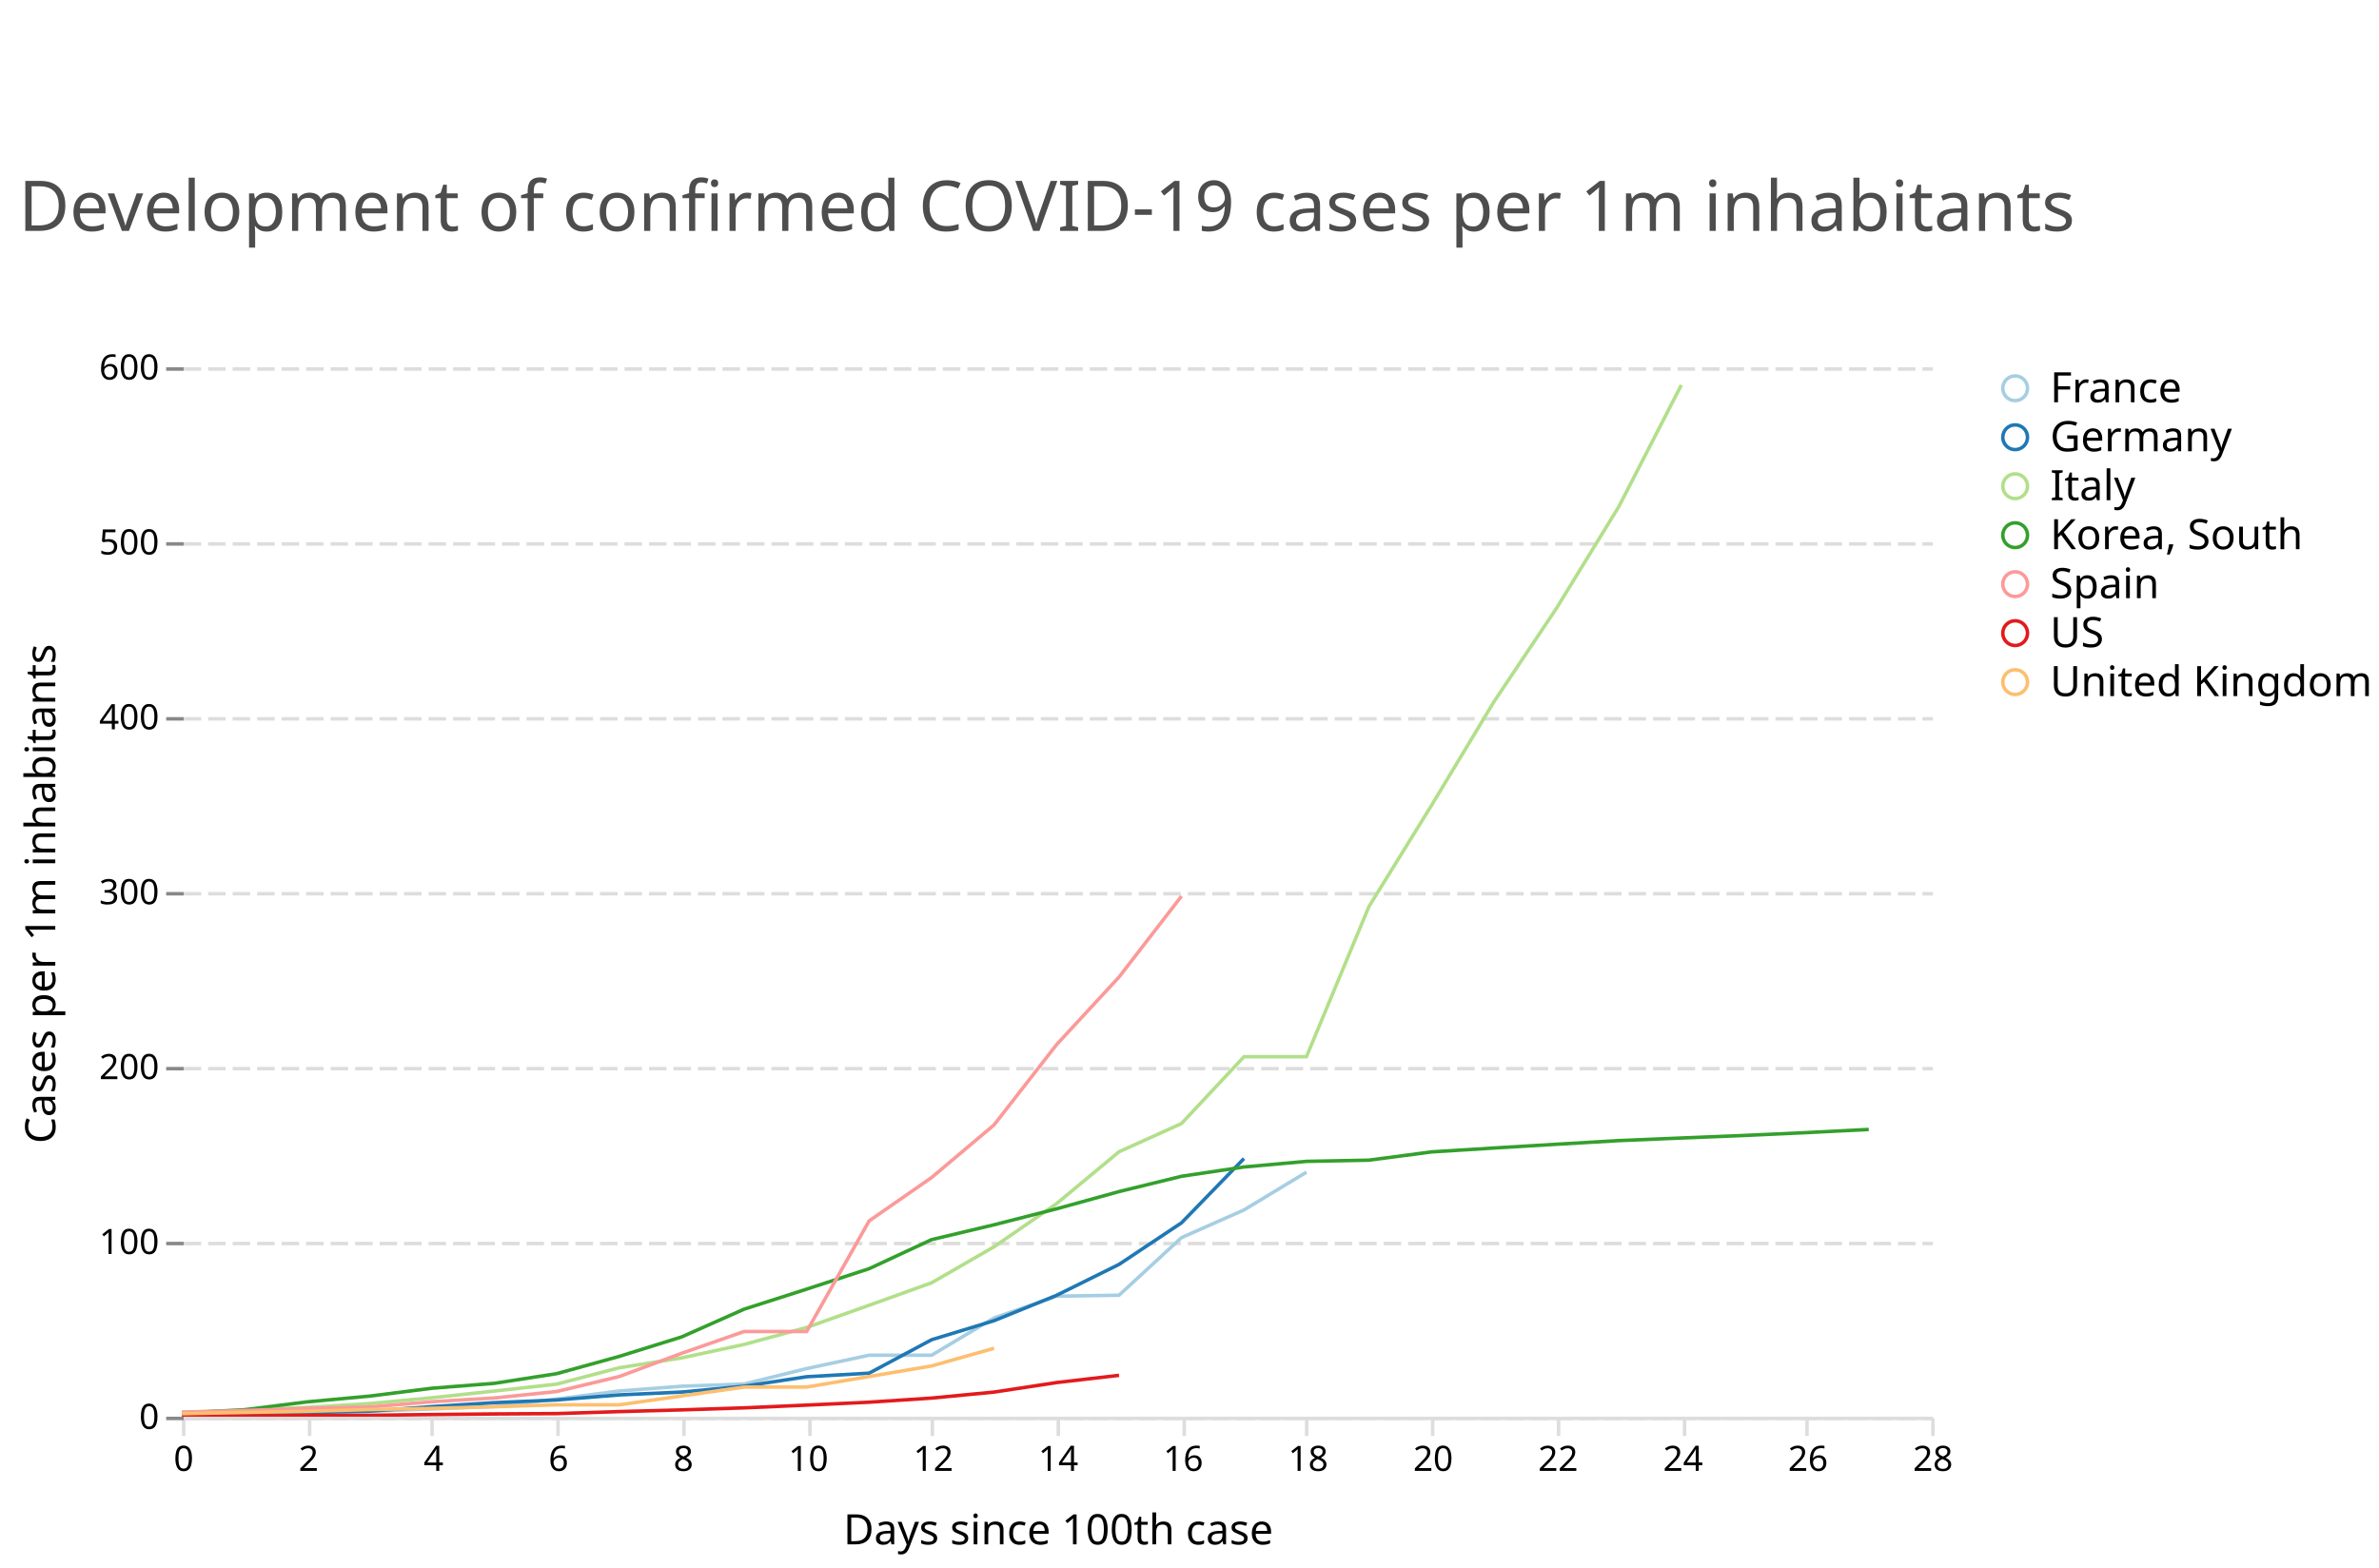
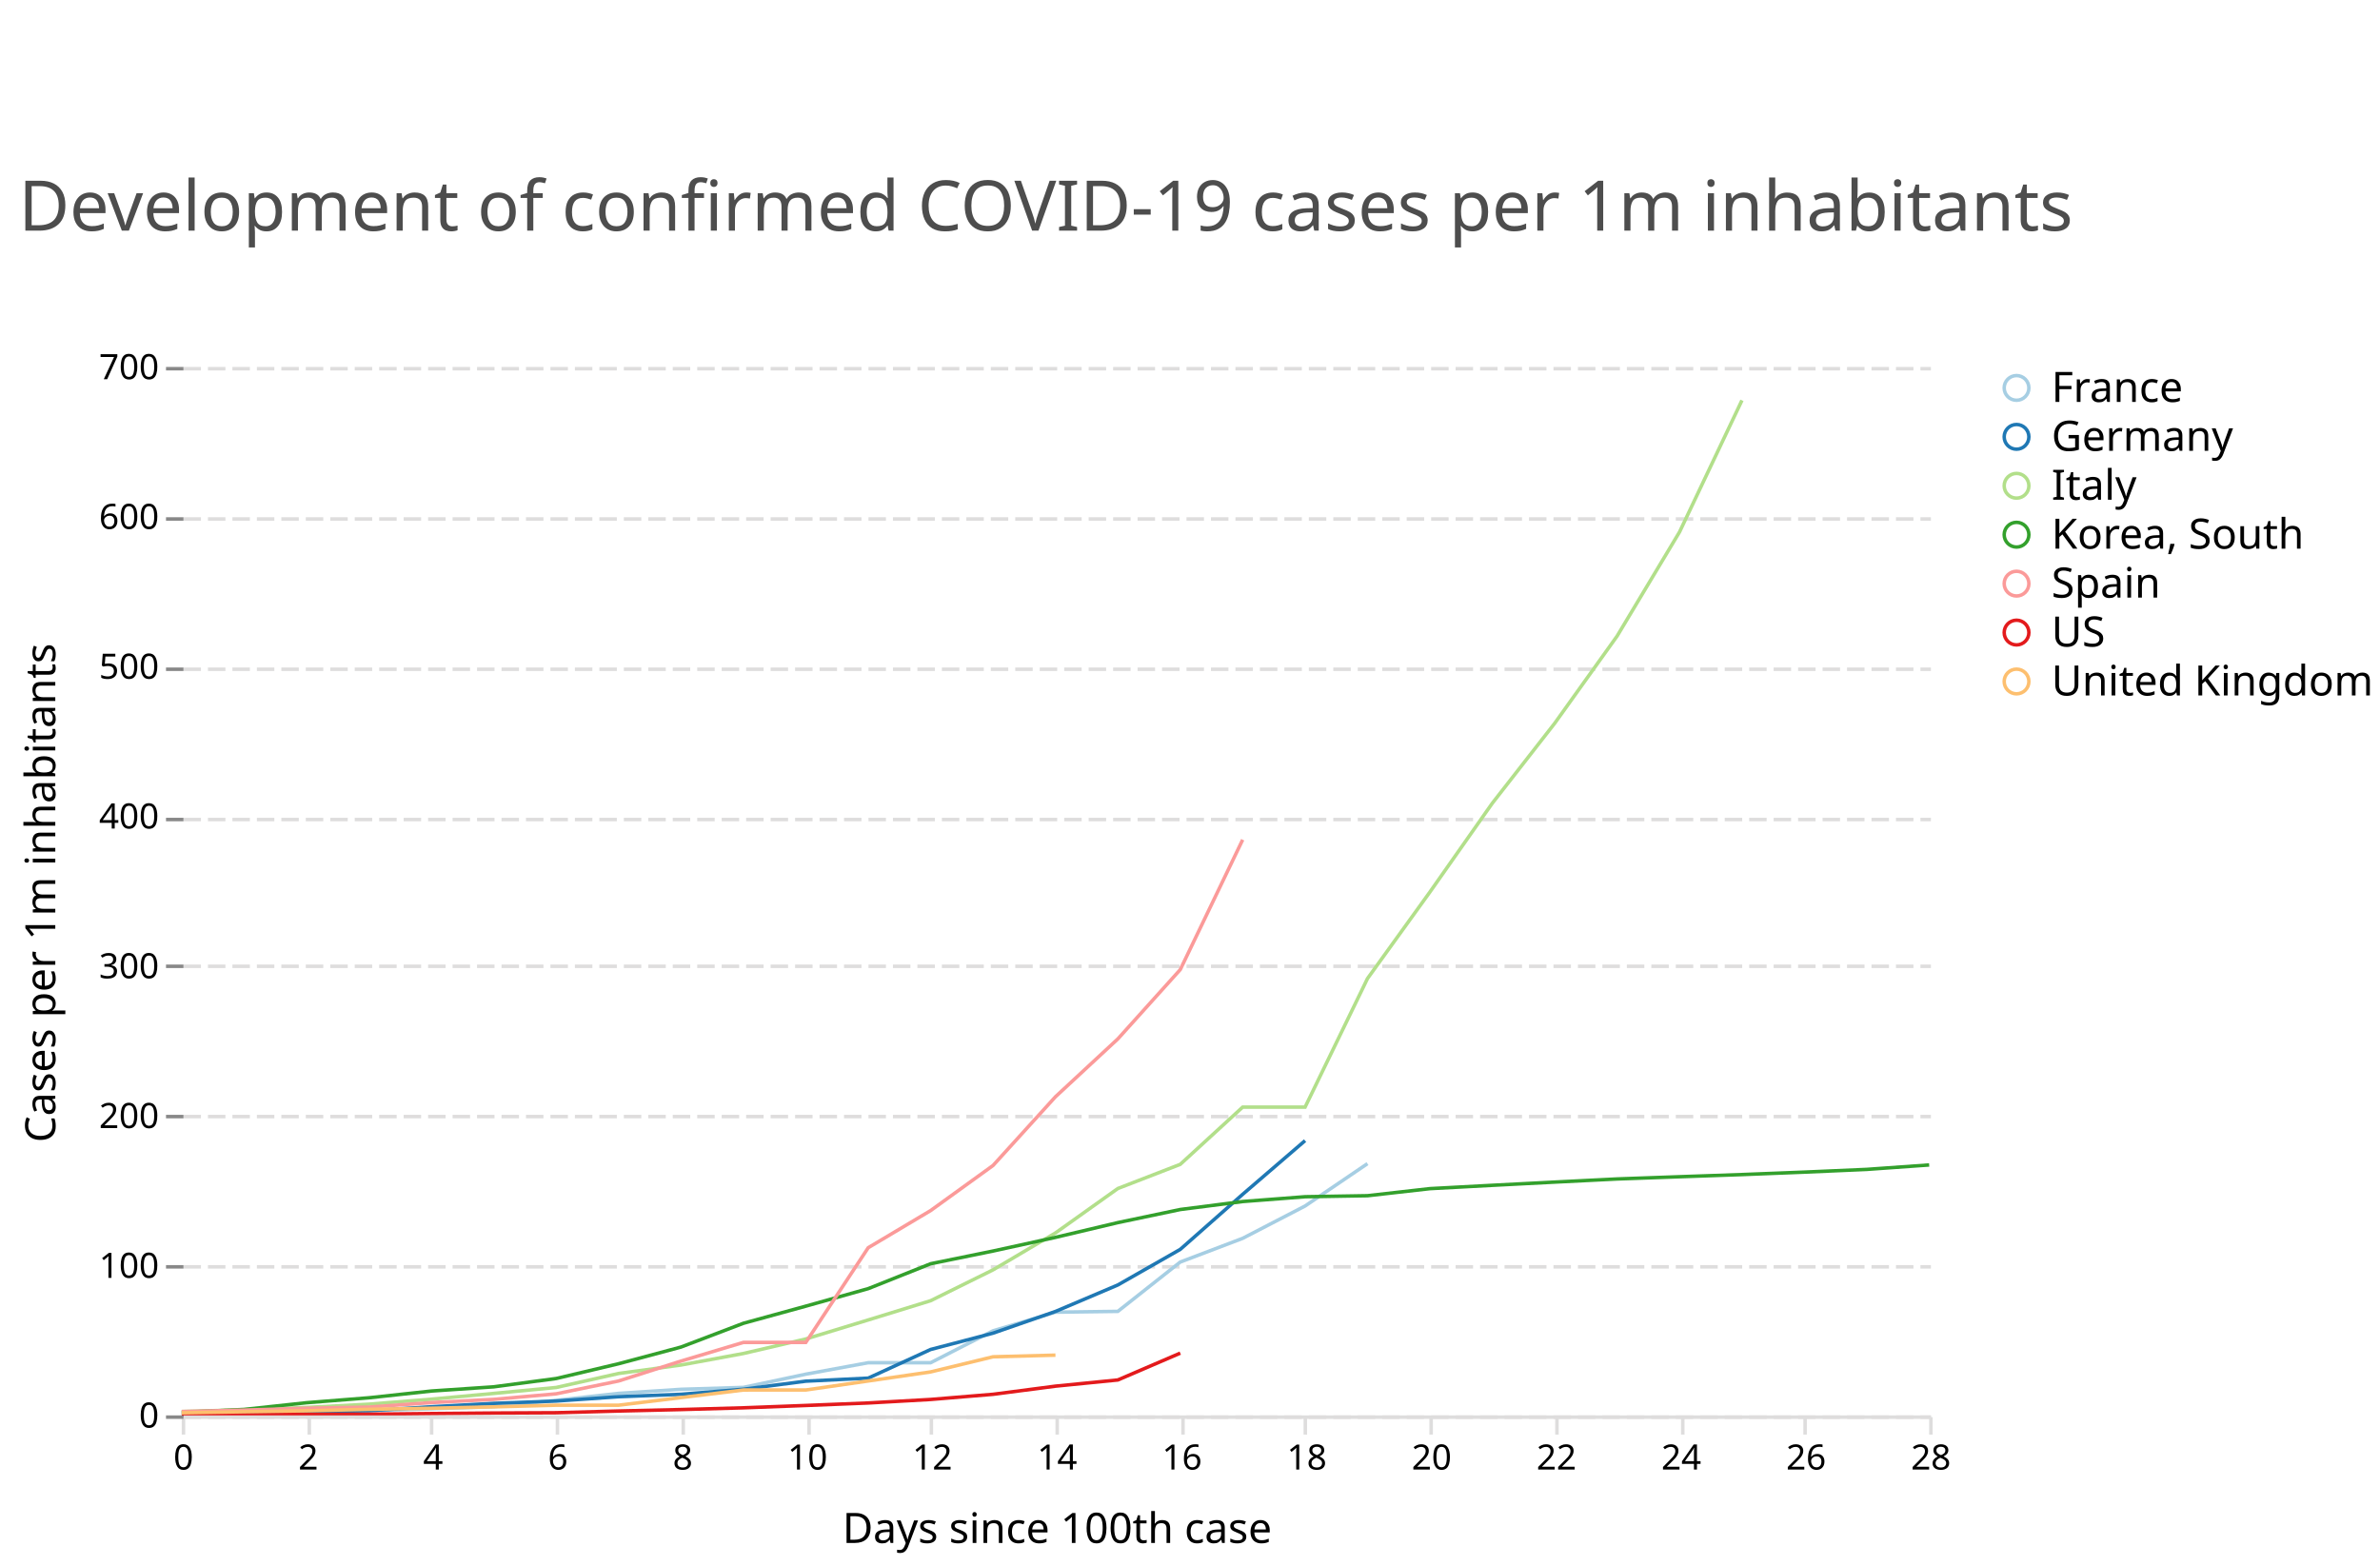
- <svg xmlns="http://www.w3.org/2000/svg" class="marks" width="680" height="448" viewBox="0 0 680 448" version="1.1">
+ <svg xmlns="http://www.w3.org/2000/svg" class="marks" width="1021.5" height="672" viewBox="0 0 681 448" version="1.1">
  <g transform="translate(52,105)">
    <g class="mark-group role-frame root">
      <g transform="translate(0,0)">
        <path class="background" d="M0,0h500v300h-500Z" style="fill: none; stroke: #ddd; stroke-width: 0;" />
        <g>
          <g class="mark-group role-axis">
            <g transform="translate(0.5,0.5)">
              <path class="background" d="M0,0h0v0h0Z" style="pointer-events: none; fill: none;" />
              <g>
                <g class="mark-rule role-axis-grid" style="pointer-events: none;">
                  <line transform="translate(0,300)" x2="500" y2="0" style="fill: none; stroke: #DEDDDD; stroke-width: 1; stroke-dasharray: 5,2; opacity: 1;" />
-                   <line transform="translate(0,250)" x2="500" y2="0" style="fill: none; stroke: #DEDDDD; stroke-width: 1; stroke-dasharray: 5,2; opacity: 1;" />
-                   <line transform="translate(0,200)" x2="500" y2="0" style="fill: none; stroke: #DEDDDD; stroke-width: 1; stroke-dasharray: 5,2; opacity: 1;" />
-                   <line transform="translate(0,150)" x2="500" y2="0" style="fill: none; stroke: #DEDDDD; stroke-width: 1; stroke-dasharray: 5,2; opacity: 1;" />
-                   <line transform="translate(0,100)" x2="500" y2="0" style="fill: none; stroke: #DEDDDD; stroke-width: 1; stroke-dasharray: 5,2; opacity: 1;" />
-                   <line transform="translate(0,50)" x2="500" y2="0" style="fill: none; stroke: #DEDDDD; stroke-width: 1; stroke-dasharray: 5,2; opacity: 1;" />
+                   <line transform="translate(0,257)" x2="500" y2="0" style="fill: none; stroke: #DEDDDD; stroke-width: 1; stroke-dasharray: 5,2; opacity: 1;" />
+                   <line transform="translate(0,214)" x2="500" y2="0" style="fill: none; stroke: #DEDDDD; stroke-width: 1; stroke-dasharray: 5,2; opacity: 1;" />
+                   <line transform="translate(0,171)" x2="500" y2="0" style="fill: none; stroke: #DEDDDD; stroke-width: 1; stroke-dasharray: 5,2; opacity: 1;" />
+                   <line transform="translate(0,129)" x2="500" y2="0" style="fill: none; stroke: #DEDDDD; stroke-width: 1; stroke-dasharray: 5,2; opacity: 1;" />
+                   <line transform="translate(0,86)" x2="500" y2="0" style="fill: none; stroke: #DEDDDD; stroke-width: 1; stroke-dasharray: 5,2; opacity: 1;" />
+                   <line transform="translate(0,43)" x2="500" y2="0" style="fill: none; stroke: #DEDDDD; stroke-width: 1; stroke-dasharray: 5,2; opacity: 1;" />
                  <line transform="translate(0,0)" x2="500" y2="0" style="fill: none; stroke: #DEDDDD; stroke-width: 1; stroke-dasharray: 5,2; opacity: 1;" />
                </g>
              </g>
              <path class="foreground" d="" style="pointer-events: none; display: none; fill: none;" />
            </g>
          </g>
          <g class="mark-group role-scope pathgroup">
            <g transform="translate(0,0)">
              <path class="background" d="M0,0h500v300h-500Z" style="fill: none;" />
              <g>
                <g class="mark-line role-mark marks">
-                   <path d="M0,299.232L17.857,299.002L35.714,298.534L53.571,298.434L71.429,297.789L89.286,297.083L107.143,294.964L125,292.653L142.857,291.294L160.714,290.657L178.571,286.243L196.429,282.42L214.286,282.42L232.143,271.764L250,265.553L267.857,265.277L285.714,248.81L303.571,240.895L321.429,230.101" style="fill: none; stroke: #a6cee3; stroke-width: 1;" />
-                 </g>
-               </g>
-               <path class="foreground" d="" style="display: none; fill: none;" />
-             </g>
-             <g transform="translate(0,0)">
-               <path class="background" d="M0,0h500v300h-500Z" style="fill: none;" />
-               <g>
-                 <g class="mark-line role-mark marks">
-                   <path d="M0,299.222L17.857,299.048L35.714,298.827L53.571,298.431L71.429,297.114L89.286,295.989L107.143,295.217L125,293.774L142.857,292.96L160.714,291.277L178.571,288.577L196.429,287.559L214.286,277.999L232.143,272.551L250,265.306L267.857,256.464L285.714,244.58L303.571,226.201" style="fill: none; stroke: #1f78b4; stroke-width: 1;" />
-                 </g>
-               </g>
-               <path class="foreground" d="" style="display: none; fill: none;" />
-             </g>
-             <g transform="translate(0,0)">
-               <path class="background" d="M0,0h500v300h-500Z" style="fill: none;" />
-               <g>
-                 <g class="mark-line role-mark marks">
-                   <path d="M0,298.72L17.857,298.109L35.714,297.341L53.571,296.259L71.429,294.591L89.286,292.667L107.143,290.685L125,286.012L142.857,283.187L160.714,279.339L178.571,274.492L196.429,268.142L214.286,261.718L232.143,251.42L250,239.1L267.857,224.261L285.714,216.193L303.571,197.093L321.429,197.093L339.286,154.17L357.143,125.293L375,95.648L392.857,68.952L410.714,39.835L428.571,5.095" style="fill: none; stroke: #b2df8a; stroke-width: 1;" />
-                 </g>
-               </g>
-               <path class="foreground" d="" style="display: none; fill: none;" />
-             </g>
-             <g transform="translate(0,0)">
-               <path class="background" d="M0,0h500v300h-500Z" style="fill: none;" />
-               <g>
-                 <g class="mark-line role-mark marks">
-                   <path d="M0,298.985L17.857,298.009L35.714,295.774L53.571,294.124L71.429,291.869L89.286,290.464L107.143,287.692L125,282.762L142.857,277.189L160.714,269.253L178.571,263.534L196.429,257.687L214.286,249.38L232.143,245.135L250,240.576L267.857,235.647L285.714,231.274L303.571,228.61L321.429,227.009L339.286,226.667L357.143,224.305L375,223.192L392.857,222.119L410.714,221.074L428.571,220.332L446.429,219.61L464.286,218.79L482.143,217.882" style="fill: none; stroke: #33a02c; stroke-width: 1;" />
-                 </g>
-               </g>
-               <path class="foreground" d="" style="display: none; fill: none;" />
-             </g>
-             <g transform="translate(0,0)">
-               <path class="background" d="M0,0h500v300h-500Z" style="fill: none;" />
-               <g>
-                 <g class="mark-line role-mark marks">
-                   <path d="M0,298.716L17.857,298.235L35.714,297.625L53.571,297.229L71.429,295.721L89.286,294.651L107.143,292.8L125,288.521L142.857,281.867L160.714,275.64L178.571,275.64L196.429,244.027L214.286,231.628L232.143,216.575L250,193.638L267.857,174.317L285.714,151.188" style="fill: none; stroke: #fb9a99; stroke-width: 1;" />
-                 </g>
-               </g>
-               <path class="foreground" d="" style="display: none; fill: none;" />
-             </g>
-             <g transform="translate(0,0)">
-               <path class="background" d="M0,0h500v300h-500Z" style="fill: none;" />
-               <g>
-                 <g class="mark-line role-mark marks">
-                   <path d="M0,299.821L17.857,299.774L35.714,299.67L53.571,299.602L71.429,299.389L89.286,299.213L107.143,299.114L125,298.543L142.857,298.054L160.714,297.473L178.571,296.689L196.429,295.856L214.286,294.683L232.143,292.962L250,290.244L267.857,288.174" style="fill: none; stroke: #e31a1c; stroke-width: 1;" />
-                 </g>
-               </g>
-               <path class="foreground" d="" style="display: none; fill: none;" />
-             </g>
-             <g transform="translate(0,0)">
-               <path class="background" d="M0,0h500v300h-500Z" style="fill: none;" />
-               <g>
-                 <g class="mark-line role-mark marks">
-                   <path d="M0,299.141L17.857,298.786L35.714,298.467L53.571,297.971L71.429,297.616L89.286,297.157L107.143,296.602L125,296.602L142.857,294.062L160.714,291.53L178.571,291.522L196.429,288.516L214.286,285.488L232.143,280.438" style="fill: none; stroke: #fdbf6f; stroke-width: 1;" />
+                   <path d="M0,299.342L17.857,299.145L35.714,298.743L53.571,298.658L71.429,298.105L89.286,297.499L107.143,295.683L125,293.703L142.857,292.538L160.714,291.992L178.571,288.208L196.429,284.931L214.286,284.931L232.143,275.798L250,270.474L267.857,270.237L285.714,256.123L303.571,249.338L321.429,240.087L339.286,227.966" style="fill: none; stroke: #a6cee3; stroke-width: 1;" />
+                 </g>
+               </g>
+               <path class="foreground" d="" style="display: none; fill: none;" />
+             </g>
+             <g transform="translate(0,0)">
+               <path class="background" d="M0,0h500v300h-500Z" style="fill: none;" />
+               <g>
+                 <g class="mark-line role-mark marks">
+                   <path d="M0,299.333L17.857,299.184L35.714,298.994L53.571,298.656L71.429,297.527L89.286,296.562L107.143,295.9L125,294.663L142.857,293.965L160.714,292.523L178.571,290.209L196.429,289.337L214.286,281.142L232.143,276.472L250,270.263L267.857,262.683L285.714,252.497L303.571,236.743L321.429,221.385" style="fill: none; stroke: #1f78b4; stroke-width: 1;" />
+                 </g>
+               </g>
+               <path class="foreground" d="" style="display: none; fill: none;" />
+             </g>
+             <g transform="translate(0,0)">
+               <path class="background" d="M0,0h500v300h-500Z" style="fill: none;" />
+               <g>
+                 <g class="mark-line role-mark marks">
+                   <path d="M0,298.903L17.857,298.379L35.714,297.721L53.571,296.794L71.429,295.364L89.286,293.715L107.143,292.016L125,288.01L142.857,285.589L160.714,282.291L178.571,278.136L196.429,272.693L214.286,267.187L232.143,258.36L250,247.8L267.857,235.081L285.714,228.166L303.571,211.794L321.429,211.794L339.286,175.003L357.143,150.251L375,124.842L392.857,101.958L410.714,77.002L428.571,47.225L446.429,9.556" style="fill: none; stroke: #b2df8a; stroke-width: 1;" />
+                 </g>
+               </g>
+               <path class="foreground" d="" style="display: none; fill: none;" />
+             </g>
+             <g transform="translate(0,0)">
+               <path class="background" d="M0,0h500v300h-500Z" style="fill: none;" />
+               <g>
+                 <g class="mark-line role-mark marks">
+                   <path d="M0,299.13L17.857,298.293L35.714,296.377L53.571,294.963L71.429,293.031L89.286,291.826L107.143,289.45L125,285.225L142.857,280.448L160.714,273.646L178.571,268.743L196.429,263.732L214.286,256.612L232.143,252.972L250,249.065L267.857,244.84L285.714,241.092L303.571,238.808L321.429,237.436L339.286,237.143L357.143,235.119L375,234.165L392.857,233.244L410.714,232.349L428.571,231.713L446.429,231.094L464.286,230.392L482.143,229.613L500,228.342" style="fill: none; stroke: #33a02c; stroke-width: 1;" />
+                 </g>
+               </g>
+               <path class="foreground" d="" style="display: none; fill: none;" />
+             </g>
+             <g transform="translate(0,0)">
+               <path class="background" d="M0,0h500v300h-500Z" style="fill: none;" />
+               <g>
+                 <g class="mark-line role-mark marks">
+                   <path d="M0,298.9L17.857,298.487L35.714,297.964L53.571,297.625L71.429,296.332L89.286,295.415L107.143,293.829L125,290.161L142.857,284.457L160.714,279.12L178.571,279.12L196.429,252.023L214.286,241.395L232.143,228.493L250,208.833L267.857,192.272L285.714,172.447L303.571,135.281" style="fill: none; stroke: #fb9a99; stroke-width: 1;" />
+                 </g>
+               </g>
+               <path class="foreground" d="" style="display: none; fill: none;" />
+             </g>
+             <g transform="translate(0,0)">
+               <path class="background" d="M0,0h500v300h-500Z" style="fill: none;" />
+               <g>
+                 <g class="mark-line role-mark marks">
+                   <path d="M0,299.846L17.857,299.806L35.714,299.717L53.571,299.659L71.429,299.476L89.286,299.325L107.143,299.241L125,298.751L142.857,298.332L160.714,297.834L178.571,297.162L196.429,296.448L214.286,295.443L232.143,293.967L250,291.637L267.857,289.863L285.714,282.187" style="fill: none; stroke: #e31a1c; stroke-width: 1;" />
+                 </g>
+               </g>
+               <path class="foreground" d="" style="display: none; fill: none;" />
+             </g>
+             <g transform="translate(0,0)">
+               <path class="background" d="M0,0h500v300h-500Z" style="fill: none;" />
+               <g>
+                 <g class="mark-line role-mark marks">
+                   <path d="M0,299.264L17.857,298.959L35.714,298.686L53.571,298.261L71.429,297.956L89.286,297.563L107.143,297.087L125,297.087L142.857,294.91L160.714,292.74L178.571,292.733L196.429,290.157L214.286,287.561L232.143,283.233L250,282.763" style="fill: none; stroke: #fdbf6f; stroke-width: 1;" />
                </g>
              </g>
              <path class="foreground" d="" style="display: none; fill: none;" />
            </g>
          </g>
          <g class="mark-group role-legend">
-             <g transform="translate(518,0)">
+             <g transform="translate(519,0)">
              <path class="background" d="M0,0h105v96h-105Z" style="pointer-events: none; fill: none;" />
              <g>
                <g class="mark-group role-legend-entry">
                  <g transform="translate(0,0)">
                    <path class="background" d="M0,0h0v0h0Z" style="pointer-events: none; fill: none;" />
                    <g>
                      <g class="mark-group role-scope">
                        <g transform="translate(0,0)">
-                           <path class="background" d="M0,0h104.683v12h-104.683Z" style="pointer-events: none; fill: none; opacity: 1;" />
+                           <path class="background" d="M0,0h104.224v12h-104.224Z" style="pointer-events: none; fill: none; opacity: 1;" />
                          <g>
                            <g class="mark-symbol role-legend-symbol" style="pointer-events: none;">
                              <path transform="translate(6,6)" d="M3.536,0A3.536,3.536,0,1,1,-3.536,0A3.536,3.536,0,1,1,3.536,0" style="fill: none; stroke: #a6cee3; stroke-width: 1; opacity: 1;" />
                            </g>
                            <g class="mark-text role-legend-label" style="pointer-events: none;">
                              <text text-anchor="start" transform="translate(16,10)" style="font-family: Avenir; font-size: 12px; fill: #000; opacity: 1;">France</text>
                            </g>
                          </g>
                          <path class="foreground" d="" style="pointer-events: none; display: none; fill: none;" />
                        </g>
                        <g transform="translate(0,14)">
-                           <path class="background" d="M0,0h104.683v12h-104.683Z" style="pointer-events: none; fill: none; opacity: 1;" />
+                           <path class="background" d="M0,0h104.224v12h-104.224Z" style="pointer-events: none; fill: none; opacity: 1;" />
                          <g>
                            <g class="mark-symbol role-legend-symbol" style="pointer-events: none;">
                              <path transform="translate(6,6)" d="M3.536,0A3.536,3.536,0,1,1,-3.536,0A3.536,3.536,0,1,1,3.536,0" style="fill: none; stroke: #1f78b4; stroke-width: 1; opacity: 1;" />
                            </g>
                            <g class="mark-text role-legend-label" style="pointer-events: none;">
                              <text text-anchor="start" transform="translate(16,10)" style="font-family: Avenir; font-size: 12px; fill: #000; opacity: 1;">Germany</text>
                            </g>
                          </g>
                          <path class="foreground" d="" style="pointer-events: none; display: none; fill: none;" />
                        </g>
                        <g transform="translate(0,28)">
-                           <path class="background" d="M0,0h104.683v12h-104.683Z" style="pointer-events: none; fill: none; opacity: 1;" />
+                           <path class="background" d="M0,0h104.224v12h-104.224Z" style="pointer-events: none; fill: none; opacity: 1;" />
                          <g>
                            <g class="mark-symbol role-legend-symbol" style="pointer-events: none;">
                              <path transform="translate(6,6)" d="M3.536,0A3.536,3.536,0,1,1,-3.536,0A3.536,3.536,0,1,1,3.536,0" style="fill: none; stroke: #b2df8a; stroke-width: 1; opacity: 1;" />
                            </g>
                            <g class="mark-text role-legend-label" style="pointer-events: none;">
                              <text text-anchor="start" transform="translate(16,10)" style="font-family: Avenir; font-size: 12px; fill: #000; opacity: 1;">Italy</text>
                            </g>
                          </g>
                          <path class="foreground" d="" style="pointer-events: none; display: none; fill: none;" />
                        </g>
                        <g transform="translate(0,42)">
-                           <path class="background" d="M0,0h104.683v12h-104.683Z" style="pointer-events: none; fill: none; opacity: 1;" />
+                           <path class="background" d="M0,0h104.224v12h-104.224Z" style="pointer-events: none; fill: none; opacity: 1;" />
                          <g>
                            <g class="mark-symbol role-legend-symbol" style="pointer-events: none;">
                              <path transform="translate(6,6)" d="M3.536,0A3.536,3.536,0,1,1,-3.536,0A3.536,3.536,0,1,1,3.536,0" style="fill: none; stroke: #33a02c; stroke-width: 1; opacity: 1;" />
                            </g>
                            <g class="mark-text role-legend-label" style="pointer-events: none;">
                              <text text-anchor="start" transform="translate(16,10)" style="font-family: Avenir; font-size: 12px; fill: #000; opacity: 1;">Korea, South</text>
                            </g>
                          </g>
                          <path class="foreground" d="" style="pointer-events: none; display: none; fill: none;" />
                        </g>
                        <g transform="translate(0,56)">
-                           <path class="background" d="M0,0h104.683v12h-104.683Z" style="pointer-events: none; fill: none; opacity: 1;" />
+                           <path class="background" d="M0,0h104.224v12h-104.224Z" style="pointer-events: none; fill: none; opacity: 1;" />
                          <g>
                            <g class="mark-symbol role-legend-symbol" style="pointer-events: none;">
                              <path transform="translate(6,6)" d="M3.536,0A3.536,3.536,0,1,1,-3.536,0A3.536,3.536,0,1,1,3.536,0" style="fill: none; stroke: #fb9a99; stroke-width: 1; opacity: 1;" />
                            </g>
                            <g class="mark-text role-legend-label" style="pointer-events: none;">
                              <text text-anchor="start" transform="translate(16,10)" style="font-family: Avenir; font-size: 12px; fill: #000; opacity: 1;">Spain</text>
                            </g>
                          </g>
                          <path class="foreground" d="" style="pointer-events: none; display: none; fill: none;" />
                        </g>
                        <g transform="translate(0,70)">
-                           <path class="background" d="M0,0h104.683v12h-104.683Z" style="pointer-events: none; fill: none; opacity: 1;" />
+                           <path class="background" d="M0,0h104.224v12h-104.224Z" style="pointer-events: none; fill: none; opacity: 1;" />
                          <g>
                            <g class="mark-symbol role-legend-symbol" style="pointer-events: none;">
                              <path transform="translate(6,6)" d="M3.536,0A3.536,3.536,0,1,1,-3.536,0A3.536,3.536,0,1,1,3.536,0" style="fill: none; stroke: #e31a1c; stroke-width: 1; opacity: 1;" />
                            </g>
                            <g class="mark-text role-legend-label" style="pointer-events: none;">
                              <text text-anchor="start" transform="translate(16,10)" style="font-family: Avenir; font-size: 12px; fill: #000; opacity: 1;">US</text>
                            </g>
                          </g>
                          <path class="foreground" d="" style="pointer-events: none; display: none; fill: none;" />
                        </g>
                        <g transform="translate(0,84)">
-                           <path class="background" d="M0,0h104.683v12h-104.683Z" style="pointer-events: none; fill: none; opacity: 1;" />
+                           <path class="background" d="M0,0h104.224v12h-104.224Z" style="pointer-events: none; fill: none; opacity: 1;" />
                          <g>
                            <g class="mark-symbol role-legend-symbol" style="pointer-events: none;">
                              <path transform="translate(6,6)" d="M3.536,0A3.536,3.536,0,1,1,-3.536,0A3.536,3.536,0,1,1,3.536,0" style="fill: none; stroke: #fdbf6f; stroke-width: 1; opacity: 1;" />
                            </g>
                            <g class="mark-text role-legend-label" style="pointer-events: none;">
                              <text text-anchor="start" transform="translate(16,10)" style="font-family: Avenir; font-size: 12px; fill: #000; opacity: 1;">United Kingdom</text>
                            </g>
                          </g>
                          <path class="foreground" d="" style="pointer-events: none; display: none; fill: none;" />
                        </g>
                      </g>
                    </g>
                    <path class="foreground" d="" style="pointer-events: none; display: none; fill: none;" />
                  </g>
                </g>
              </g>
              <path class="foreground" d="" style="pointer-events: none; display: none; fill: none;" />
            </g>
          </g>
          <g class="mark-group role-title">
-             <g transform="translate(-46.7,-55)">
+             <g transform="translate(-46.67999,-55)">
              <path class="background" d="M0,0h0v0h0Z" style="pointer-events: none; fill: none;" />
              <g>
                <g class="mark-text role-title-text" style="pointer-events: none;">
                  <text text-anchor="start" transform="translate(0,16)" style="font-family: Avenir; font-size: 20px; font-weight: 300; fill: #4d4d4d; opacity: 1;">Development of confirmed COVID-19 cases per 1m inhabitants</text>
                </g>
              </g>
              <path class="foreground" d="" style="pointer-events: none; display: none; fill: none;" />
            </g>
          </g>
          <g class="mark-group role-axis">
            <g transform="translate(0.5,300.5)">
              <path class="background" d="M0,0h0v0h0Z" style="pointer-events: none; fill: none;" />
              <g>
                <g class="mark-rule role-axis-tick" style="pointer-events: none;">
                  <line transform="translate(0,0)" x2="0" y2="5" style="fill: none; stroke: #DEDDDD; stroke-width: 1; opacity: 1;" />
                  <line transform="translate(36,0)" x2="0" y2="5" style="fill: none; stroke: #DEDDDD; stroke-width: 1; opacity: 1;" />
                  <line transform="translate(71,0)" x2="0" y2="5" style="fill: none; stroke: #DEDDDD; stroke-width: 1; opacity: 1;" />
                  <line transform="translate(107,0)" x2="0" y2="5" style="fill: none; stroke: #DEDDDD; stroke-width: 1; opacity: 1;" />
                  <line transform="translate(143,0)" x2="0" y2="5" style="fill: none; stroke: #DEDDDD; stroke-width: 1; opacity: 1;" />
                  <line transform="translate(179,0)" x2="0" y2="5" style="fill: none; stroke: #DEDDDD; stroke-width: 1; opacity: 1;" />
                  <line transform="translate(214,0)" x2="0" y2="5" style="fill: none; stroke: #DEDDDD; stroke-width: 1; opacity: 1;" />
                  <line transform="translate(250,0)" x2="0" y2="5" style="fill: none; stroke: #DEDDDD; stroke-width: 1; opacity: 1;" />
                  <line transform="translate(286,0)" x2="0" y2="5" style="fill: none; stroke: #DEDDDD; stroke-width: 1; opacity: 1;" />
                  <line transform="translate(321,0)" x2="0" y2="5" style="fill: none; stroke: #DEDDDD; stroke-width: 1; opacity: 1;" />
                  <line transform="translate(357,0)" x2="0" y2="5" style="fill: none; stroke: #DEDDDD; stroke-width: 1; opacity: 1;" />
                  <line transform="translate(393,0)" x2="0" y2="5" style="fill: none; stroke: #DEDDDD; stroke-width: 1; opacity: 1;" />
                  <line transform="translate(429,0)" x2="0" y2="5" style="fill: none; stroke: #DEDDDD; stroke-width: 1; opacity: 1;" />
                  <line transform="translate(464,0)" x2="0" y2="5" style="fill: none; stroke: #DEDDDD; stroke-width: 1; opacity: 1;" />
                  <line transform="translate(500,0)" x2="0" y2="5" style="fill: none; stroke: #DEDDDD; stroke-width: 1; opacity: 1;" />
                </g>
                <g class="mark-text role-axis-label" style="pointer-events: none;">
                  <text text-anchor="middle" transform="translate(0,15)" style="font-family: Avenir; font-size: 10px; fill: #000; opacity: 1;">0</text>
                  <text text-anchor="middle" transform="translate(35.71429,15)" style="font-family: Avenir; font-size: 10px; fill: #000; opacity: 1;">2</text>
                  <text text-anchor="middle" transform="translate(71.42857,15)" style="font-family: Avenir; font-size: 10px; fill: #000; opacity: 1;">4</text>
                  <text text-anchor="middle" transform="translate(107.1429,15)" style="font-family: Avenir; font-size: 10px; fill: #000; opacity: 1;">6</text>
                  <text text-anchor="middle" transform="translate(142.8571,15)" style="font-family: Avenir; font-size: 10px; fill: #000; opacity: 1;">8</text>
                  <text text-anchor="middle" transform="translate(178.5714,15)" style="font-family: Avenir; font-size: 10px; fill: #000; opacity: 1;">10</text>
                  <text text-anchor="middle" transform="translate(214.2857,15)" style="font-family: Avenir; font-size: 10px; fill: #000; opacity: 1;">12</text>
                  <text text-anchor="middle" transform="translate(250,15)" style="font-family: Avenir; font-size: 10px; fill: #000; opacity: 1;">14</text>
                  <text text-anchor="middle" transform="translate(285.7143,15)" style="font-family: Avenir; font-size: 10px; fill: #000; opacity: 1;">16</text>
                  <text text-anchor="middle" transform="translate(321.4286,15)" style="font-family: Avenir; font-size: 10px; fill: #000; opacity: 1;">18</text>
                  <text text-anchor="middle" transform="translate(357.1429,15)" style="font-family: Avenir; font-size: 10px; fill: #000; opacity: 1;">20</text>
                  <text text-anchor="middle" transform="translate(392.8571,15)" style="font-family: Avenir; font-size: 10px; fill: #000; opacity: 1;">22</text>
                  <text text-anchor="middle" transform="translate(428.5714,15)" style="font-family: Avenir; font-size: 10px; fill: #000; opacity: 1;">24</text>
                  <text text-anchor="middle" transform="translate(464.2857,15)" style="font-family: Avenir; font-size: 10px; fill: #000; opacity: 1;">26</text>
                  <text text-anchor="middle" transform="translate(500,15)" style="font-family: Avenir; font-size: 10px; fill: #000; opacity: 1;">28</text>
                </g>
                <g class="mark-rule role-axis-domain" style="pointer-events: none;">
                  <line transform="translate(0,0)" x2="500" y2="0" style="fill: none; stroke: #DEDDDD; stroke-width: 1; stroke-dashoffset: 10; opacity: 1;" />
                </g>
                <g class="mark-text role-axis-title" style="pointer-events: none;">
                  <text text-anchor="middle" transform="translate(250,36)" style="font-family: Avenir; font-size: 12px; font-weight: 400; fill: #000; opacity: 1;">Days since 100th case</text>
                </g>
              </g>
              <path class="foreground" d="" style="pointer-events: none; display: none; fill: none;" />
            </g>
          </g>
          <g class="mark-group role-axis">
            <g transform="translate(0.5,0.5)">
              <path class="background" d="M0,0h0v0h0Z" style="pointer-events: none; fill: none;" />
              <g>
                <g class="mark-rule role-axis-tick" style="pointer-events: none;">
                  <line transform="translate(0,300)" x2="-5" y2="0" style="fill: none; stroke: #888; stroke-width: 1; opacity: 1;" />
-                   <line transform="translate(0,250)" x2="-5" y2="0" style="fill: none; stroke: #888; stroke-width: 1; opacity: 1;" />
-                   <line transform="translate(0,200)" x2="-5" y2="0" style="fill: none; stroke: #888; stroke-width: 1; opacity: 1;" />
-                   <line transform="translate(0,150)" x2="-5" y2="0" style="fill: none; stroke: #888; stroke-width: 1; opacity: 1;" />
-                   <line transform="translate(0,100)" x2="-5" y2="0" style="fill: none; stroke: #888; stroke-width: 1; opacity: 1;" />
-                   <line transform="translate(0,50)" x2="-5" y2="0" style="fill: none; stroke: #888; stroke-width: 1; opacity: 1;" />
+                   <line transform="translate(0,257)" x2="-5" y2="0" style="fill: none; stroke: #888; stroke-width: 1; opacity: 1;" />
+                   <line transform="translate(0,214)" x2="-5" y2="0" style="fill: none; stroke: #888; stroke-width: 1; opacity: 1;" />
+                   <line transform="translate(0,171)" x2="-5" y2="0" style="fill: none; stroke: #888; stroke-width: 1; opacity: 1;" />
+                   <line transform="translate(0,129)" x2="-5" y2="0" style="fill: none; stroke: #888; stroke-width: 1; opacity: 1;" />
+                   <line transform="translate(0,86)" x2="-5" y2="0" style="fill: none; stroke: #888; stroke-width: 1; opacity: 1;" />
+                   <line transform="translate(0,43)" x2="-5" y2="0" style="fill: none; stroke: #888; stroke-width: 1; opacity: 1;" />
                  <line transform="translate(0,0)" x2="-5" y2="0" style="fill: none; stroke: #888; stroke-width: 1; opacity: 1;" />
                </g>
                <g class="mark-text role-axis-label" style="pointer-events: none;">
                  <text text-anchor="end" transform="translate(-7,303)" style="font-family: Avenir; font-size: 10px; fill: #000; opacity: 1;">0</text>
-                   <text text-anchor="end" transform="translate(-7,253)" style="font-family: Avenir; font-size: 10px; fill: #000; opacity: 1;">100</text>
-                   <text text-anchor="end" transform="translate(-7,203)" style="font-family: Avenir; font-size: 10px; fill: #000; opacity: 1;">200</text>
-                   <text text-anchor="end" transform="translate(-7,153)" style="font-family: Avenir; font-size: 10px; fill: #000; opacity: 1;">300</text>
-                   <text text-anchor="end" transform="translate(-7,103)" style="font-family: Avenir; font-size: 10px; fill: #000; opacity: 1;">400</text>
-                   <text text-anchor="end" transform="translate(-7,53)" style="font-family: Avenir; font-size: 10px; fill: #000; opacity: 1;">500</text>
-                   <text text-anchor="end" transform="translate(-7,3)" style="font-family: Avenir; font-size: 10px; fill: #000; opacity: 1;">600</text>
+                   <text text-anchor="end" transform="translate(-7,260.1429)" style="font-family: Avenir; font-size: 10px; fill: #000; opacity: 1;">100</text>
+                   <text text-anchor="end" transform="translate(-7,217.2857)" style="font-family: Avenir; font-size: 10px; fill: #000; opacity: 1;">200</text>
+                   <text text-anchor="end" transform="translate(-7,174.4286)" style="font-family: Avenir; font-size: 10px; fill: #000; opacity: 1;">300</text>
+                   <text text-anchor="end" transform="translate(-7,131.5714)" style="font-family: Avenir; font-size: 10px; fill: #000; opacity: 1;">400</text>
+                   <text text-anchor="end" transform="translate(-7,88.71429)" style="font-family: Avenir; font-size: 10px; fill: #000; opacity: 1;">500</text>
+                   <text text-anchor="end" transform="translate(-7,45.85714)" style="font-family: Avenir; font-size: 10px; fill: #000; opacity: 1;">600</text>
+                   <text text-anchor="end" transform="translate(-7,3)" style="font-family: Avenir; font-size: 10px; fill: #000; opacity: 1;">700</text>
                </g>
                <g class="mark-text role-axis-title" style="pointer-events: none;">
-                   <text text-anchor="middle" transform="translate(-33.7,150) rotate(-90) translate(0,-3)" style="font-family: Avenir; font-size: 12px; font-weight: 400; fill: #000; opacity: 1;">Cases per 1m inhabitants</text>
+                   <text text-anchor="middle" transform="translate(-33.67999,150) rotate(-90) translate(0,-3)" style="font-family: Avenir; font-size: 12px; font-weight: 400; fill: #000; opacity: 1;">Cases per 1m inhabitants</text>
                </g>
              </g>
              <path class="foreground" d="" style="pointer-events: none; display: none; fill: none;" />
            </g>
          </g>
        </g>
        <path class="foreground" d="" style="display: none; fill: none;" />
      </g>
    </g>
  </g>
</svg>
